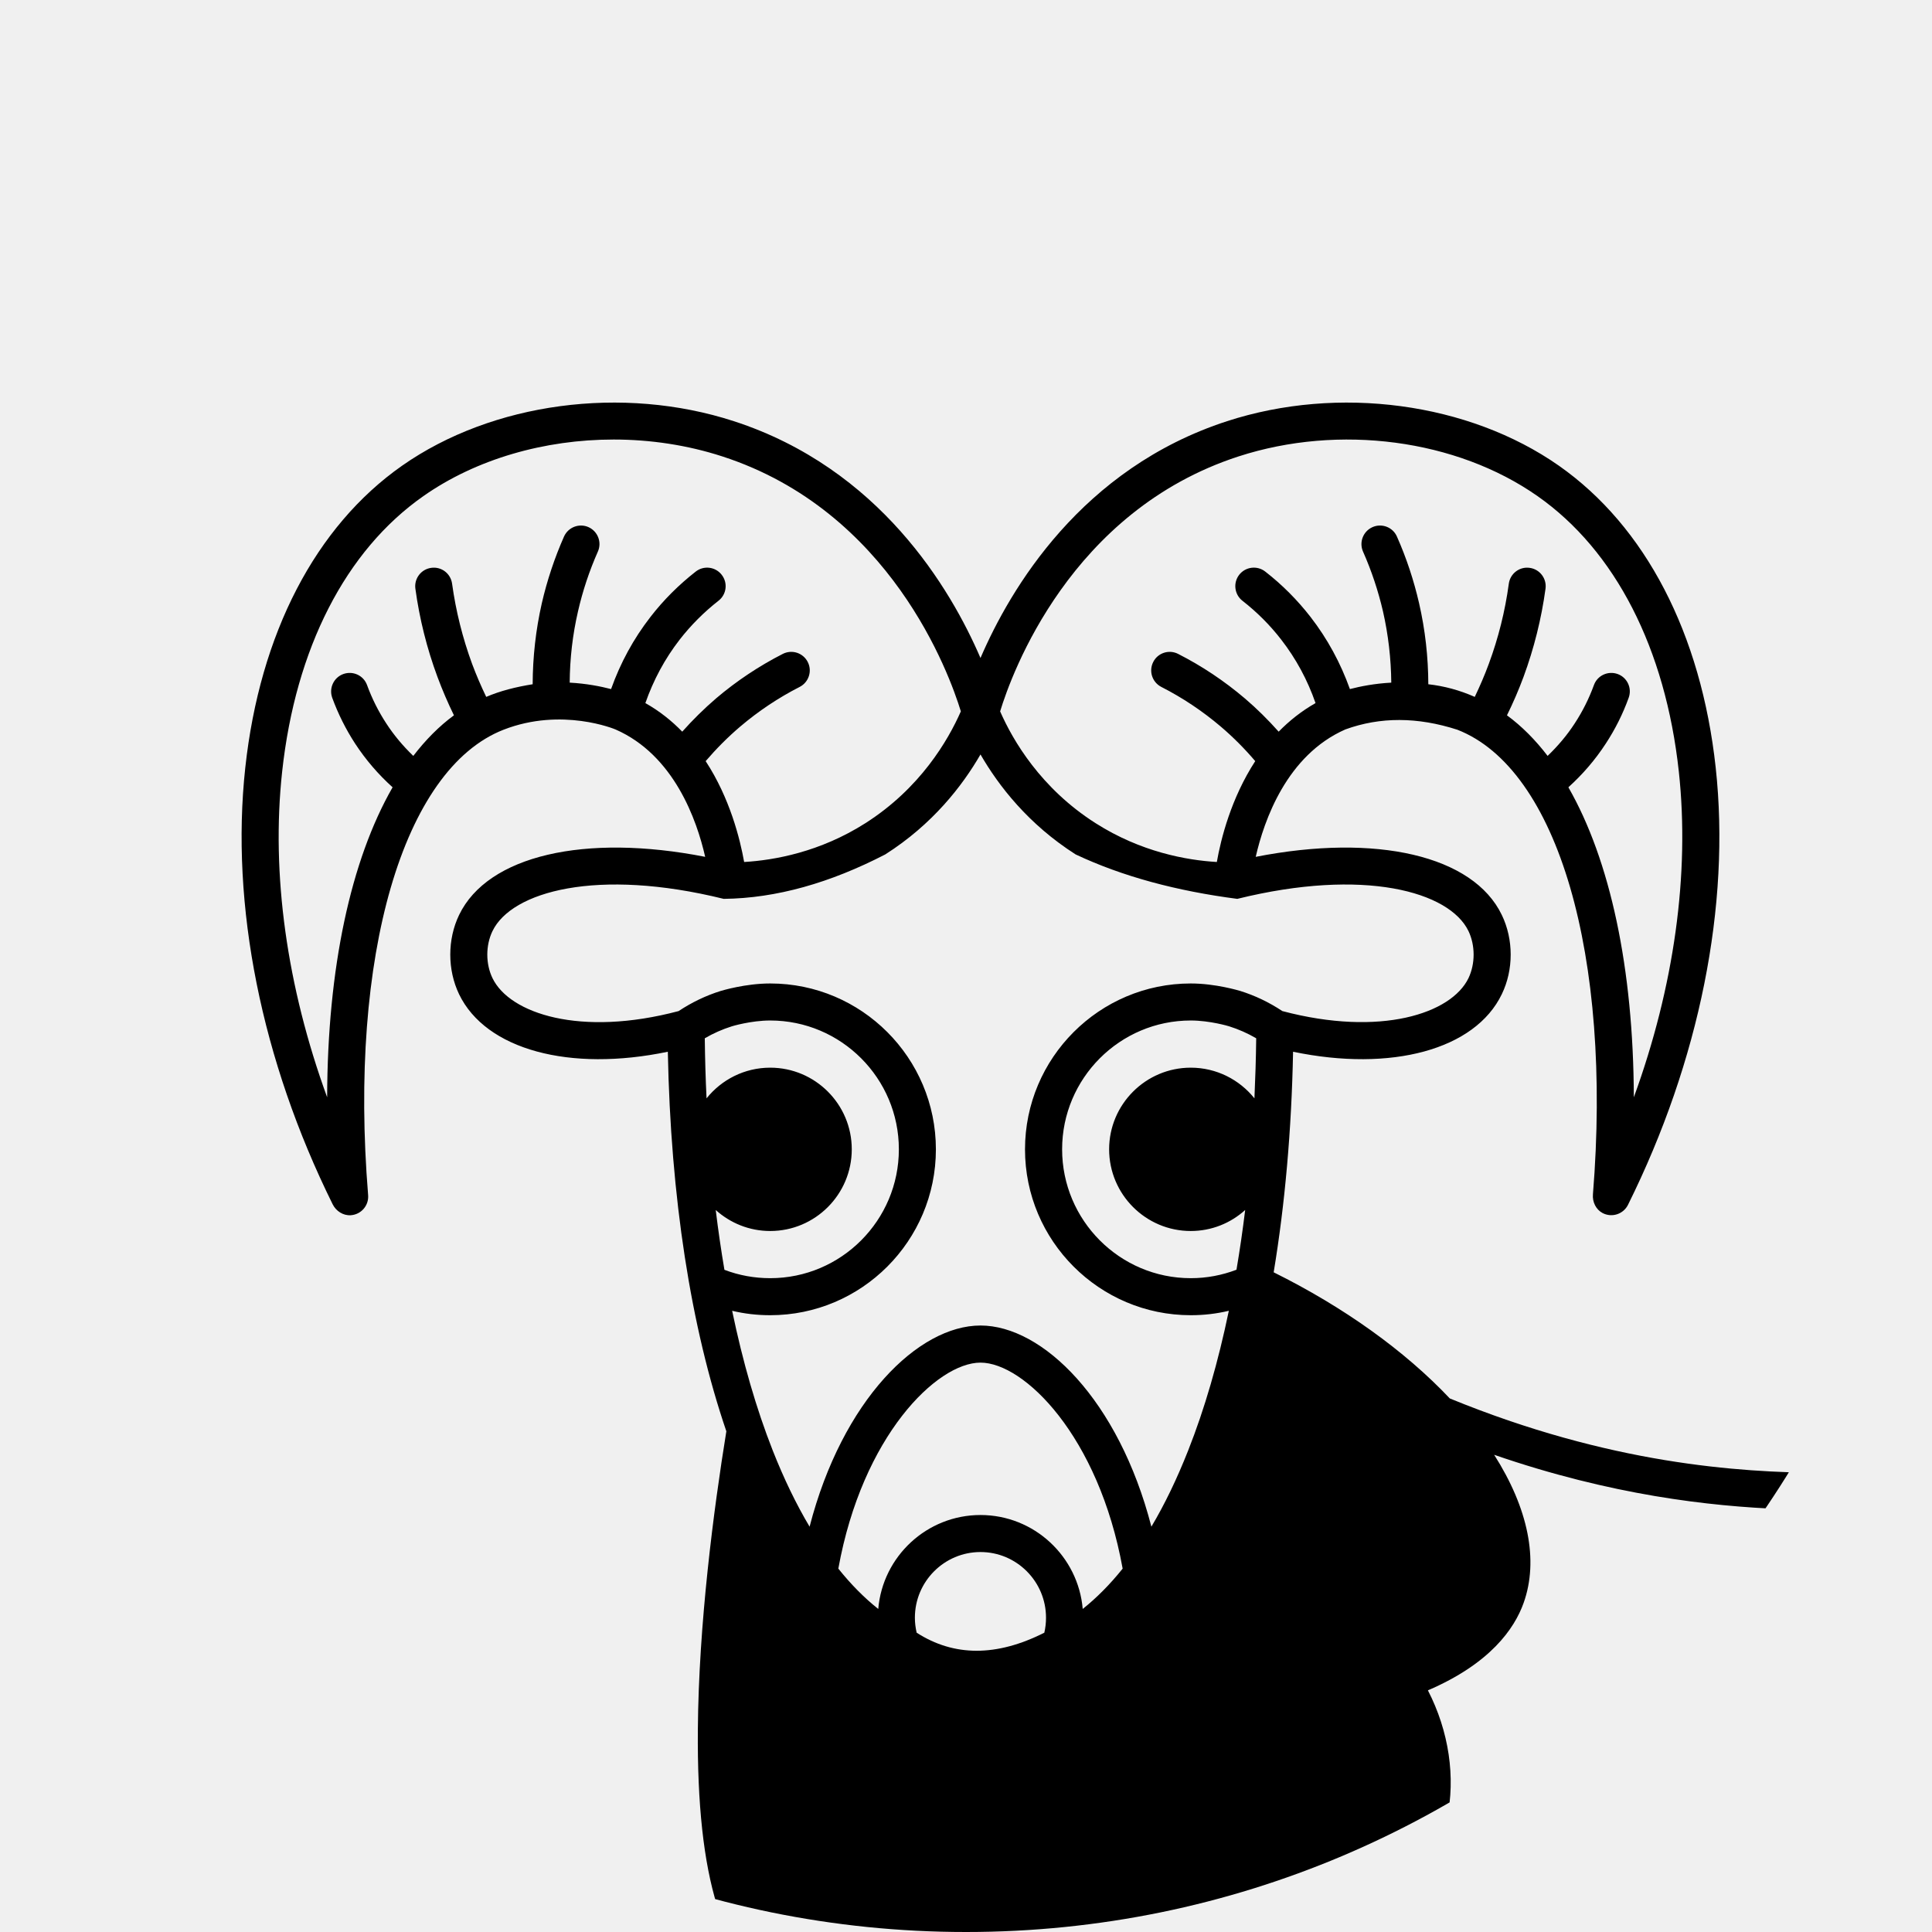
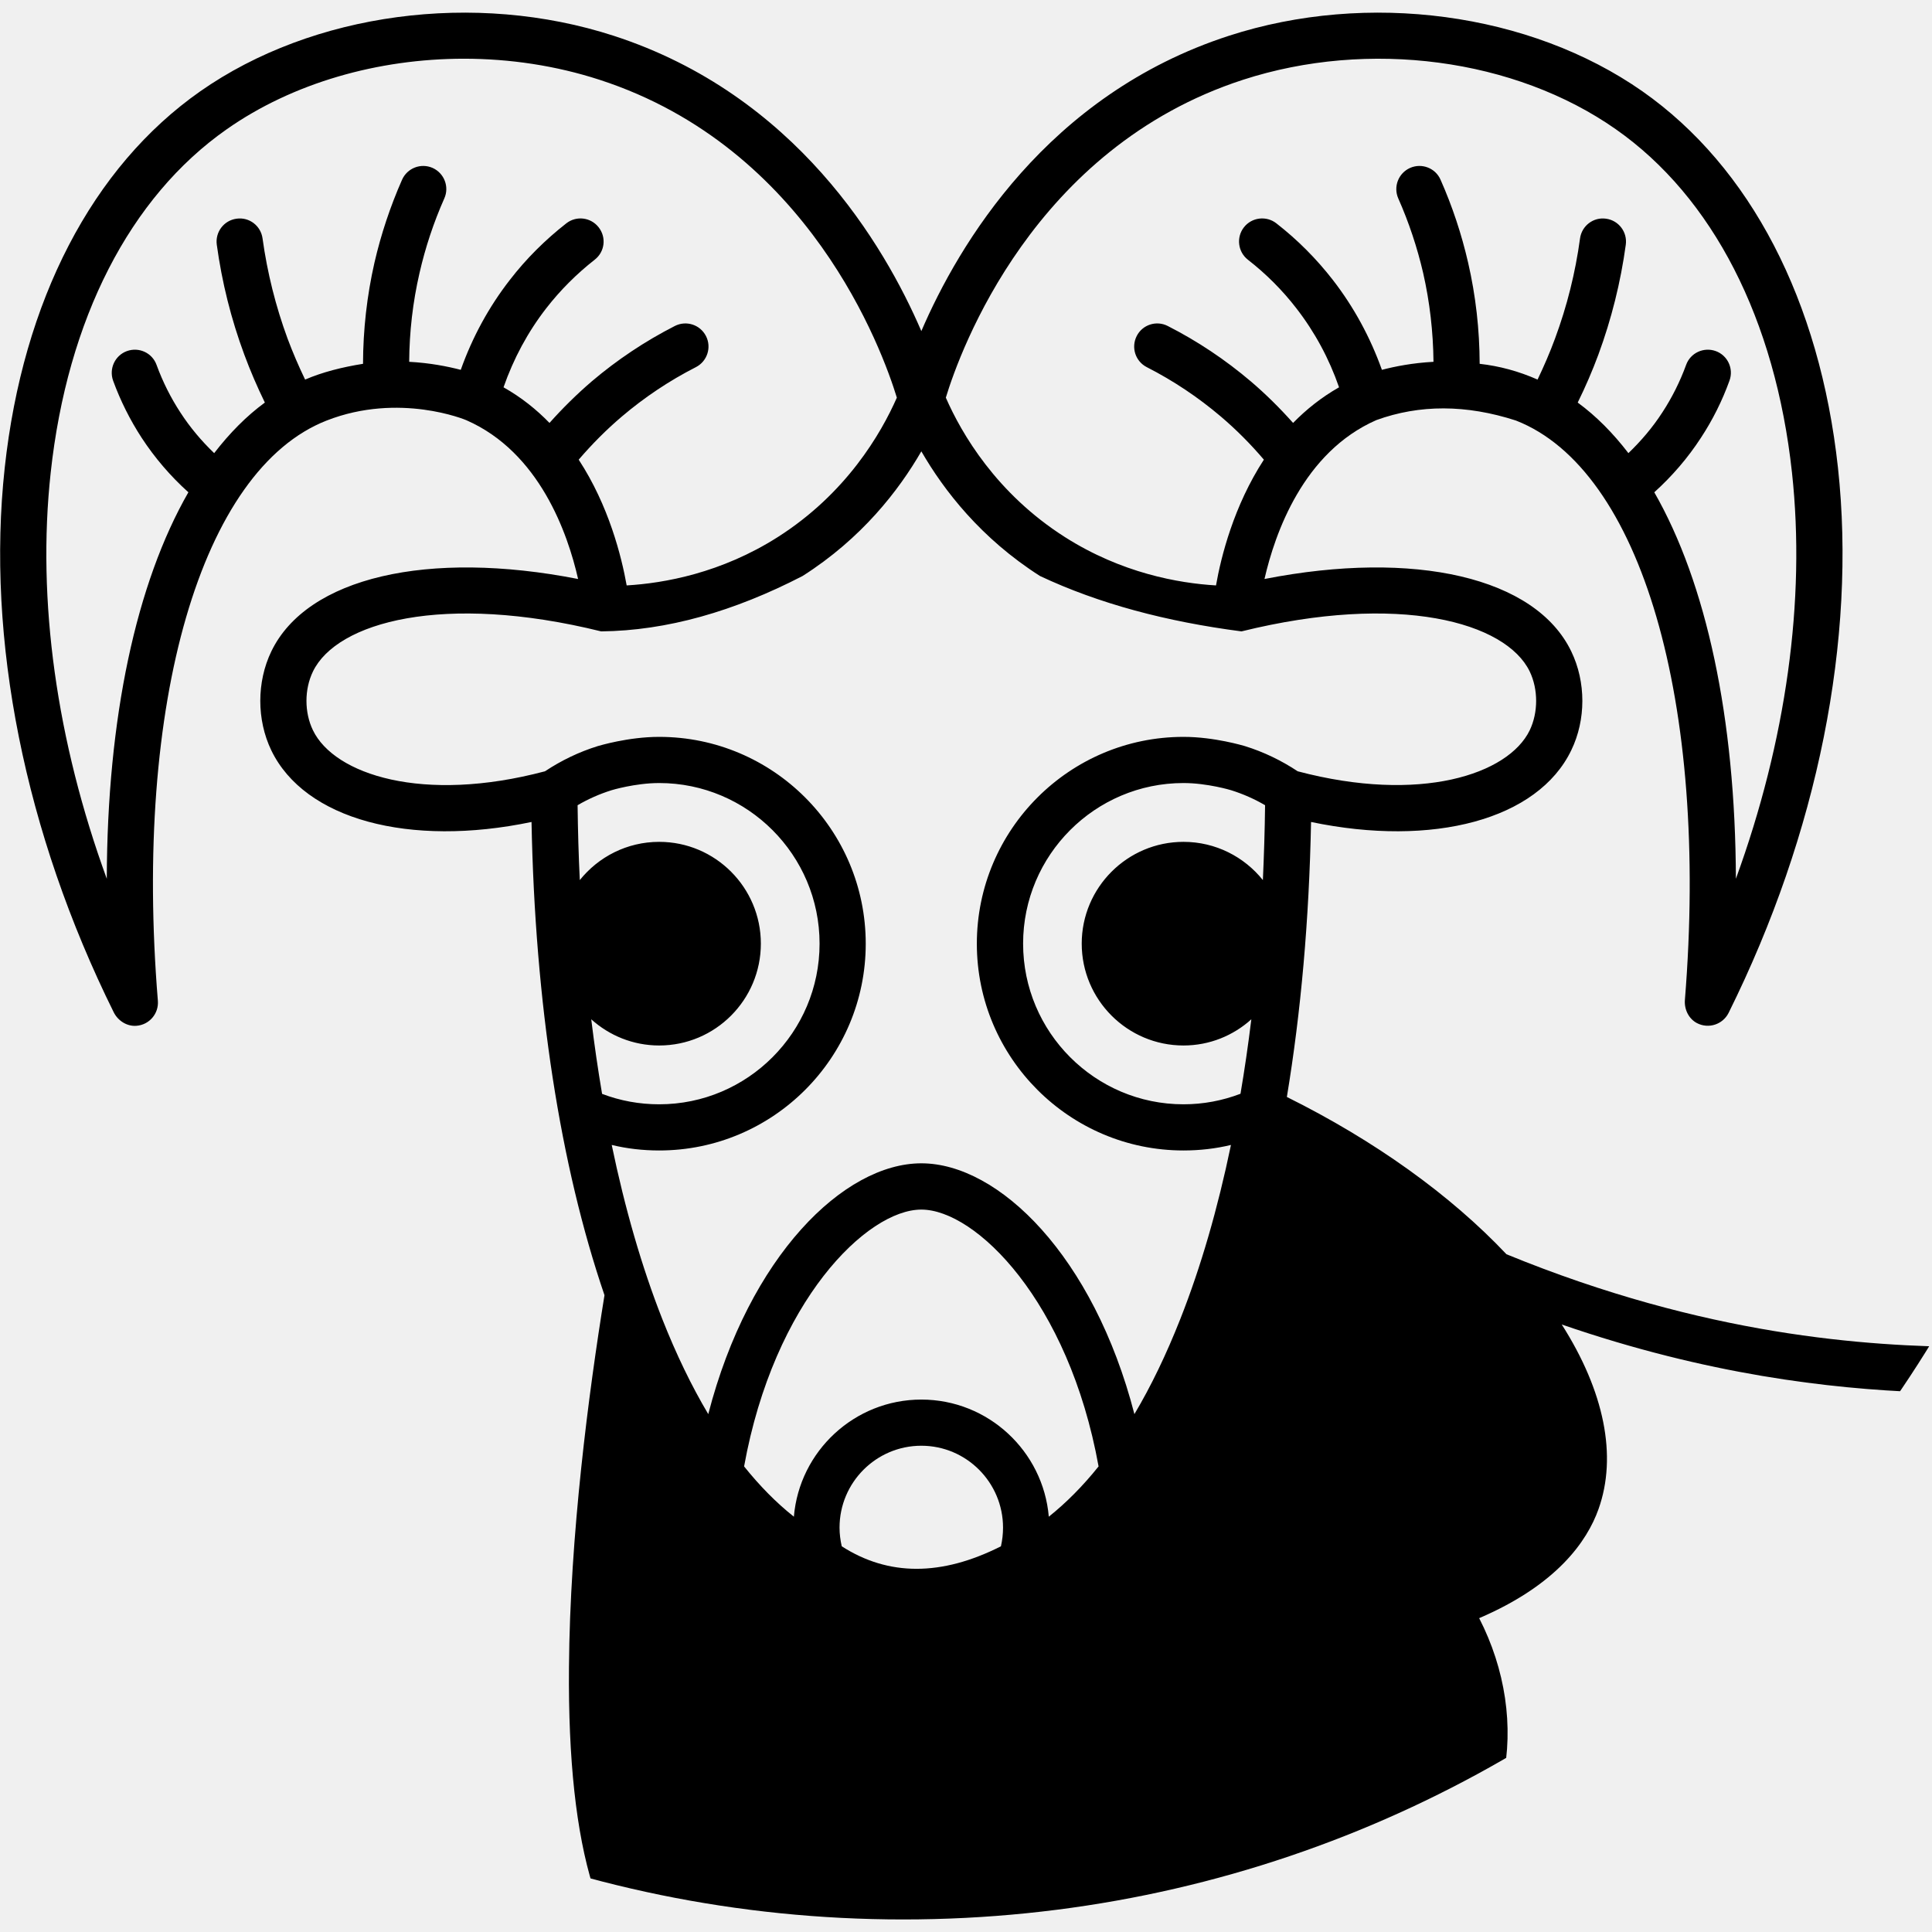
- <svg xmlns="http://www.w3.org/2000/svg" width="24" height="24" viewBox="0 0 24 24" fill="none">
+ <svg xmlns="http://www.w3.org/2000/svg" width="24" height="24" viewBox="3 4.875 19.25 19.25" fill="none">
  <g clip-path="url(#clip0_61391_5706)">
    <g clip-path="url(#clip1_61391_5706)">
      <path d="M31.93 18.944C31.884 18.875 31.819 18.82 31.743 18.788C30.921 18.44 30.065 18.188 29.198 18.039C27.572 17.759 26.406 17.918 25.171 18.086C24.39 18.193 23.583 18.304 22.63 18.297C21.596 18.29 19.996 18.186 18.01 17.372C17.452 16.781 16.695 16.238 15.822 15.805C15.962 14.961 16.044 14.041 16.063 13.065C17.28 13.319 18.324 13.041 18.656 12.35C18.803 12.047 18.803 11.67 18.656 11.366C18.301 10.627 17.095 10.351 15.599 10.644C15.703 10.189 15.985 9.381 16.713 9.061C17.145 8.904 17.609 8.905 18.104 9.065C19.352 9.552 20.028 11.871 19.788 14.837C19.78 14.931 19.825 15.025 19.908 15.069C20.026 15.13 20.166 15.081 20.223 14.968C21.112 13.177 21.499 11.247 21.313 9.535C21.132 7.871 20.44 6.539 19.365 5.785C18.244 5 16.626 4.783 15.243 5.232C13.433 5.82 12.551 7.312 12.18 8.174C11.809 7.312 10.926 5.82 9.116 5.232C7.734 4.783 6.116 5 4.995 5.785C3.919 6.539 3.228 7.871 3.047 9.536C2.861 11.245 3.247 13.171 4.133 14.961C4.175 15.045 4.263 15.102 4.357 15.096C4.489 15.087 4.583 14.973 4.573 14.847C4.33 11.877 5.006 9.553 6.255 9.065C6.98 8.782 7.641 9.059 7.647 9.062C8.375 9.381 8.657 10.19 8.76 10.644C7.265 10.351 6.059 10.627 5.703 11.366C5.557 11.67 5.557 12.047 5.703 12.351C6.036 13.041 7.079 13.319 8.296 13.065C8.331 14.871 8.581 16.486 9.023 17.78C8.865 18.756 8.679 20.173 8.669 21.489C8.654 23.325 8.983 24.385 9.672 24.724C9.447 27.363 9.74 28.933 10.545 29.397L11.057 33.795C11.071 33.911 11.169 33.999 11.286 33.999H19.112C19.205 33.999 19.289 33.943 19.324 33.857C19.831 32.622 20.138 31.329 20.239 30.009C20.996 30.346 21.788 30.573 22.631 30.641C23.522 30.628 24.081 30.417 24.621 30.212C25.114 30.025 25.582 29.849 26.283 29.857C26.875 29.863 27.22 29.977 27.584 30.097C27.799 30.167 28.02 30.24 28.295 30.295C28.512 30.337 28.791 30.365 29.149 30.379C30.027 30.414 30.939 30.232 31.861 29.838C31.946 29.802 32.001 29.719 32.001 29.626V19.179C32.001 19.095 31.976 19.013 31.93 18.944L31.93 18.944ZM15.385 5.67C16.636 5.264 18.094 5.457 19.1 6.163C20.065 6.839 20.689 8.055 20.855 9.585C20.993 10.857 20.796 12.26 20.296 13.631C20.291 12.027 20.002 10.686 19.483 9.78C19.661 9.619 19.817 9.438 19.947 9.238C20.064 9.06 20.16 8.868 20.232 8.668C20.276 8.548 20.214 8.416 20.095 8.373C19.975 8.33 19.843 8.391 19.8 8.511C19.739 8.678 19.659 8.838 19.562 8.986C19.466 9.134 19.352 9.268 19.225 9.39C19.072 9.19 18.903 9.02 18.72 8.886C18.797 8.73 18.866 8.57 18.926 8.408C19.056 8.055 19.148 7.687 19.199 7.313C19.216 7.187 19.128 7.071 19.002 7.054C18.876 7.036 18.76 7.125 18.743 7.251C18.697 7.591 18.613 7.927 18.494 8.248C18.443 8.387 18.384 8.523 18.32 8.657C18.132 8.574 17.94 8.522 17.743 8.5C17.742 8.16 17.704 7.822 17.628 7.492C17.563 7.209 17.471 6.931 17.353 6.665C17.302 6.549 17.166 6.497 17.05 6.548C16.933 6.6 16.881 6.736 16.932 6.852C17.038 7.091 17.121 7.341 17.18 7.595C17.246 7.885 17.28 8.182 17.283 8.48C17.076 8.491 16.899 8.526 16.769 8.56C16.653 8.236 16.49 7.935 16.28 7.664C16.117 7.454 15.928 7.264 15.717 7.1C15.617 7.022 15.472 7.04 15.394 7.14C15.316 7.24 15.334 7.385 15.434 7.463C15.615 7.604 15.777 7.766 15.916 7.946C16.1 8.183 16.243 8.448 16.342 8.734C16.166 8.834 16.015 8.955 15.884 9.089C15.753 8.942 15.613 8.803 15.464 8.676C15.21 8.46 14.932 8.274 14.635 8.123C14.522 8.065 14.383 8.11 14.326 8.223C14.268 8.337 14.313 8.475 14.426 8.533C14.691 8.668 14.939 8.834 15.165 9.026C15.319 9.157 15.462 9.301 15.593 9.455C15.293 9.916 15.166 10.422 15.116 10.708C14.742 10.686 14.174 10.585 13.61 10.226C12.928 9.792 12.581 9.196 12.424 8.837C12.567 8.367 13.296 6.349 15.385 5.67L15.385 5.67ZM8.475 9.089C8.345 8.955 8.193 8.833 8.017 8.734C8.117 8.448 8.259 8.183 8.443 7.946C8.582 7.767 8.745 7.604 8.925 7.463C9.026 7.385 9.044 7.241 8.965 7.14C8.887 7.04 8.743 7.022 8.643 7.1C8.432 7.265 8.242 7.454 8.08 7.664C7.87 7.934 7.706 8.236 7.591 8.56C7.46 8.526 7.284 8.491 7.077 8.48C7.079 8.182 7.113 7.885 7.18 7.595C7.238 7.341 7.321 7.091 7.427 6.852C7.479 6.736 7.426 6.6 7.31 6.548C7.194 6.497 7.058 6.549 7.006 6.666C6.889 6.931 6.796 7.21 6.731 7.492C6.656 7.822 6.618 8.16 6.617 8.5C6.41 8.533 6.215 8.582 6.04 8.657C5.976 8.524 5.917 8.387 5.865 8.248C5.747 7.927 5.663 7.592 5.616 7.251C5.599 7.125 5.484 7.036 5.357 7.054C5.231 7.071 5.143 7.187 5.16 7.313C5.211 7.687 5.303 8.055 5.434 8.408C5.494 8.57 5.563 8.73 5.639 8.886C5.456 9.02 5.288 9.19 5.134 9.39C5.007 9.268 4.894 9.134 4.798 8.986C4.701 8.838 4.621 8.678 4.56 8.511C4.517 8.391 4.385 8.33 4.265 8.373C4.146 8.416 4.084 8.548 4.127 8.668C4.2 8.868 4.296 9.06 4.412 9.238C4.543 9.438 4.699 9.62 4.877 9.78C4.357 10.686 4.068 12.027 4.064 13.631C3.564 12.26 3.366 10.858 3.505 9.585C3.671 8.055 4.294 6.839 5.259 6.163C5.916 5.702 6.765 5.46 7.623 5.46C8.08 5.46 8.54 5.529 8.974 5.67C11.062 6.348 11.792 8.366 11.936 8.837C11.778 9.196 11.432 9.792 10.75 10.226C10.186 10.585 9.618 10.686 9.244 10.708C9.193 10.422 9.067 9.915 8.766 9.455C8.898 9.301 9.041 9.157 9.195 9.026C9.421 8.834 9.669 8.668 9.934 8.533C10.047 8.475 10.092 8.336 10.034 8.223C9.976 8.11 9.838 8.065 9.724 8.123C9.428 8.274 9.149 8.46 8.896 8.675C8.747 8.803 8.606 8.942 8.475 9.089L8.475 9.089ZM8.999 15.774C8.958 15.533 8.922 15.285 8.891 15.031C9.071 15.193 9.308 15.292 9.568 15.292C10.127 15.292 10.581 14.837 10.581 14.277C10.581 13.718 10.127 13.263 9.568 13.263C9.248 13.263 8.963 13.412 8.777 13.644C8.765 13.4 8.758 13.151 8.755 12.898C8.861 12.836 8.974 12.786 9.092 12.749C9.094 12.748 9.33 12.677 9.568 12.677C10.449 12.677 11.166 13.395 11.166 14.277C11.166 15.16 10.449 15.878 9.568 15.878C9.371 15.878 9.18 15.843 8.999 15.774L8.999 15.774ZM9.568 16.338C10.703 16.338 11.626 15.414 11.626 14.278C11.626 13.141 10.703 12.217 9.568 12.217C9.258 12.217 8.968 12.306 8.956 12.309C8.769 12.367 8.593 12.452 8.43 12.56C7.212 12.883 6.331 12.592 6.118 12.151C6.032 11.973 6.032 11.744 6.118 11.566C6.355 11.074 7.418 10.778 8.99 11.166C9.644 11.159 10.314 10.967 10.997 10.614C11.585 10.24 11.955 9.762 12.18 9.372C12.405 9.762 12.775 10.24 13.362 10.614C13.948 10.89 14.622 11.069 15.37 11.166C16.942 10.778 18.005 11.074 18.242 11.566C18.327 11.744 18.327 11.973 18.242 12.151C18.029 12.592 17.148 12.882 15.93 12.56C15.767 12.452 15.591 12.367 15.404 12.309C15.392 12.306 15.101 12.217 14.792 12.217C13.657 12.217 12.733 13.141 12.733 14.278C12.733 15.414 13.657 16.338 14.792 16.338C14.953 16.338 15.111 16.32 15.265 16.283C15.133 16.918 14.965 17.5 14.76 18.018C14.621 18.37 14.469 18.686 14.303 18.965C13.896 17.39 12.951 16.466 12.18 16.466C11.409 16.466 10.464 17.39 10.057 18.965C9.891 18.686 9.738 18.37 9.599 18.018C9.395 17.5 9.227 16.918 9.095 16.283C9.248 16.32 9.406 16.338 9.568 16.338L9.568 16.338ZM14.792 13.263C14.233 13.263 13.778 13.718 13.778 14.277C13.778 14.837 14.233 15.292 14.792 15.292C15.052 15.292 15.289 15.193 15.468 15.031C15.437 15.285 15.401 15.532 15.36 15.773C15.179 15.842 14.989 15.878 14.792 15.878C13.911 15.878 13.194 15.16 13.194 14.277C13.194 13.395 13.911 12.677 14.792 12.677C15.03 12.677 15.266 12.748 15.268 12.749C15.386 12.786 15.499 12.836 15.605 12.898C15.602 13.151 15.594 13.4 15.583 13.644C15.397 13.412 15.112 13.263 14.792 13.263L14.792 13.263ZM12.18 18.82C11.514 18.82 10.965 19.334 10.91 19.987C10.736 19.849 10.571 19.682 10.414 19.486C10.712 17.837 11.639 16.927 12.18 16.927C12.721 16.927 13.648 17.837 13.946 19.486C13.789 19.682 13.623 19.849 13.45 19.987C13.394 19.334 12.846 18.82 12.18 18.82H12.18ZM12.994 20.096C12.994 20.159 12.987 20.221 12.973 20.282C12.381 20.581 11.852 20.581 11.387 20.282C11.373 20.221 11.365 20.159 11.365 20.096C11.365 19.646 11.73 19.28 12.18 19.28C12.629 19.28 12.994 19.646 12.994 20.096ZM31.541 29.472C30.73 29.799 29.933 29.95 29.168 29.919C28.833 29.906 28.577 29.881 28.385 29.843C28.137 29.794 27.939 29.729 27.729 29.659C27.347 29.534 26.952 29.403 26.288 29.396C25.499 29.387 24.97 29.587 24.458 29.781C23.955 29.972 23.435 30.169 22.625 30.18C21.888 30.104 21.087 29.83 20.268 29.497C20.306 28.434 20.209 27.367 19.98 26.323C19.952 26.199 19.829 26.12 19.706 26.148C19.581 26.175 19.503 26.298 19.53 26.422C19.761 27.472 19.853 28.546 19.803 29.615C19.739 30.96 19.455 32.279 18.956 33.539H15.402L14.967 30.058C14.955 29.963 14.887 29.886 14.795 29.863C14.703 29.84 14.606 29.876 14.551 29.953C14.481 30.052 14.108 30.543 13.586 30.547H13.581C12.993 30.547 12.338 29.917 12.295 28.975C12.291 28.894 12.246 28.822 12.175 28.783C12.104 28.745 12.018 28.746 11.948 28.787C11.485 29.061 11.115 29.144 10.846 29.034C10.188 28.765 9.928 27.24 10.125 24.835C10.373 24.843 10.648 24.778 10.947 24.64C11.046 25.162 11.297 25.626 11.662 25.945C11.958 26.205 12.299 26.344 12.631 26.344C13.115 26.273 13.523 26.087 13.787 25.681C14.308 26.118 14.947 26.274 15.411 26.059C15.724 25.914 15.971 25.593 16.089 25.181C16.208 24.763 16.183 24.308 16.024 23.877C16.381 23.946 16.854 23.955 17.267 23.69C17.621 23.463 17.872 23.075 17.974 22.599C18.085 22.077 17.999 21.506 17.738 20.998C18.512 20.666 18.813 20.232 18.927 19.912C19.116 19.383 18.985 18.738 18.561 18.072C20.013 18.573 21.234 18.712 22.146 18.747C22.014 18.955 21.895 19.229 21.876 19.561C21.838 20.227 22.222 20.879 22.849 21.246C22.257 22.581 22.3 23.886 22.974 24.69C23.619 25.46 24.63 25.533 24.963 25.557C25.035 25.562 25.107 25.564 25.179 25.564C26.593 25.564 28.108 24.584 29.688 22.646C30.487 21.666 31.135 20.635 31.541 19.939L31.541 29.473L31.541 29.472Z" fill="black" />
    </g>
  </g>
  <defs>
    <clipPath id="clip0_61391_5706">
      <rect width="24" height="24" rx="12" fill="white" />
    </clipPath>
    <clipPath id="clip1_61391_5706">
      <rect width="29" height="29" fill="white" transform="translate(3 5)" />
    </clipPath>
  </defs>
</svg>
